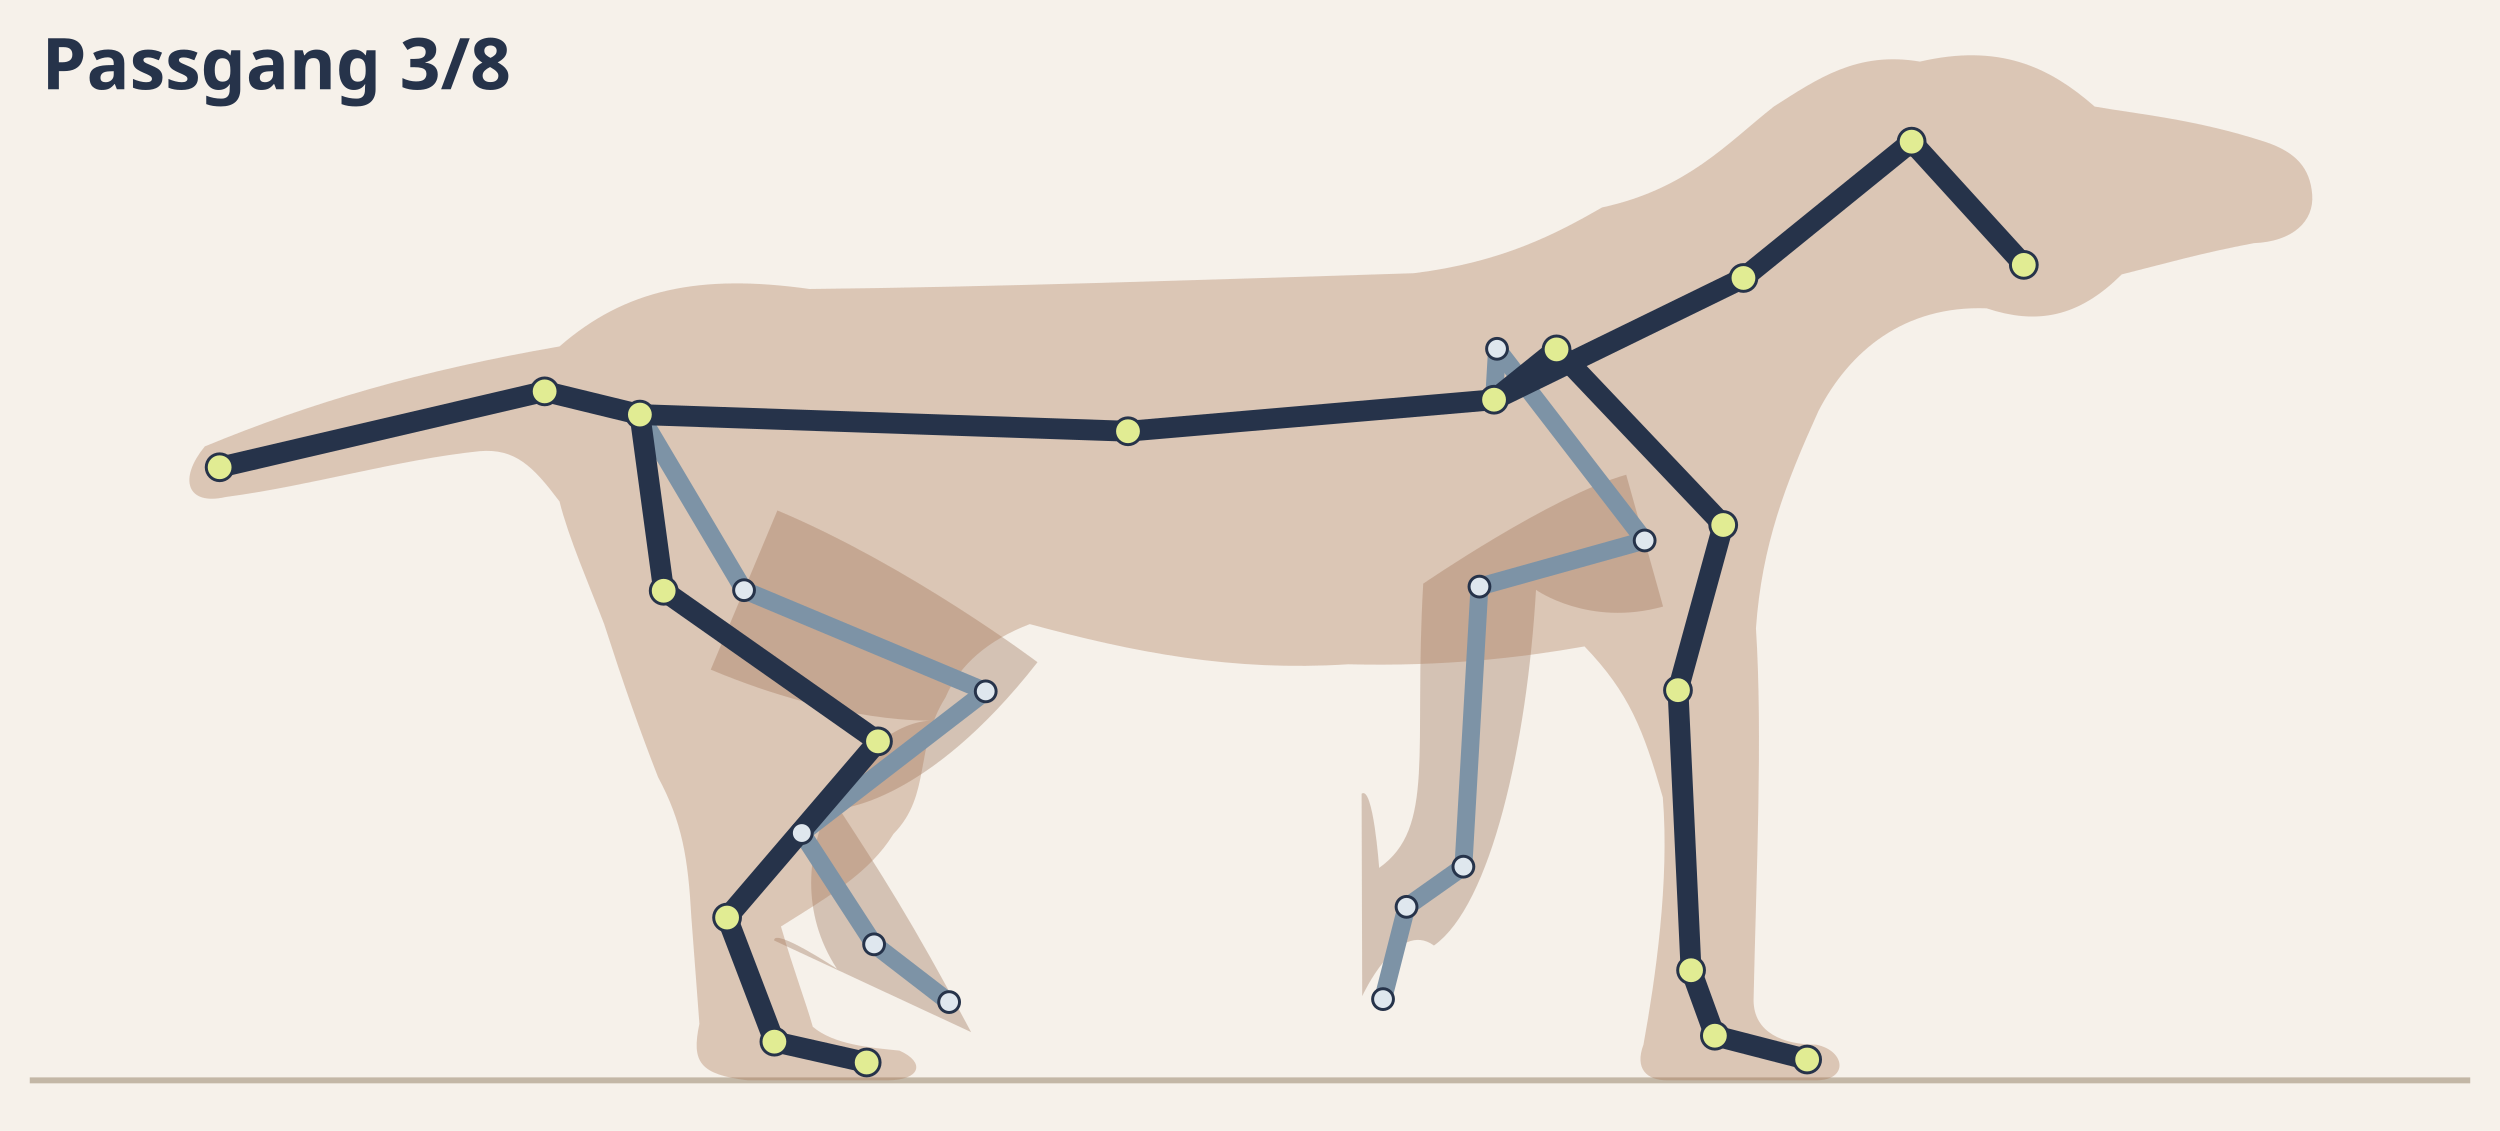
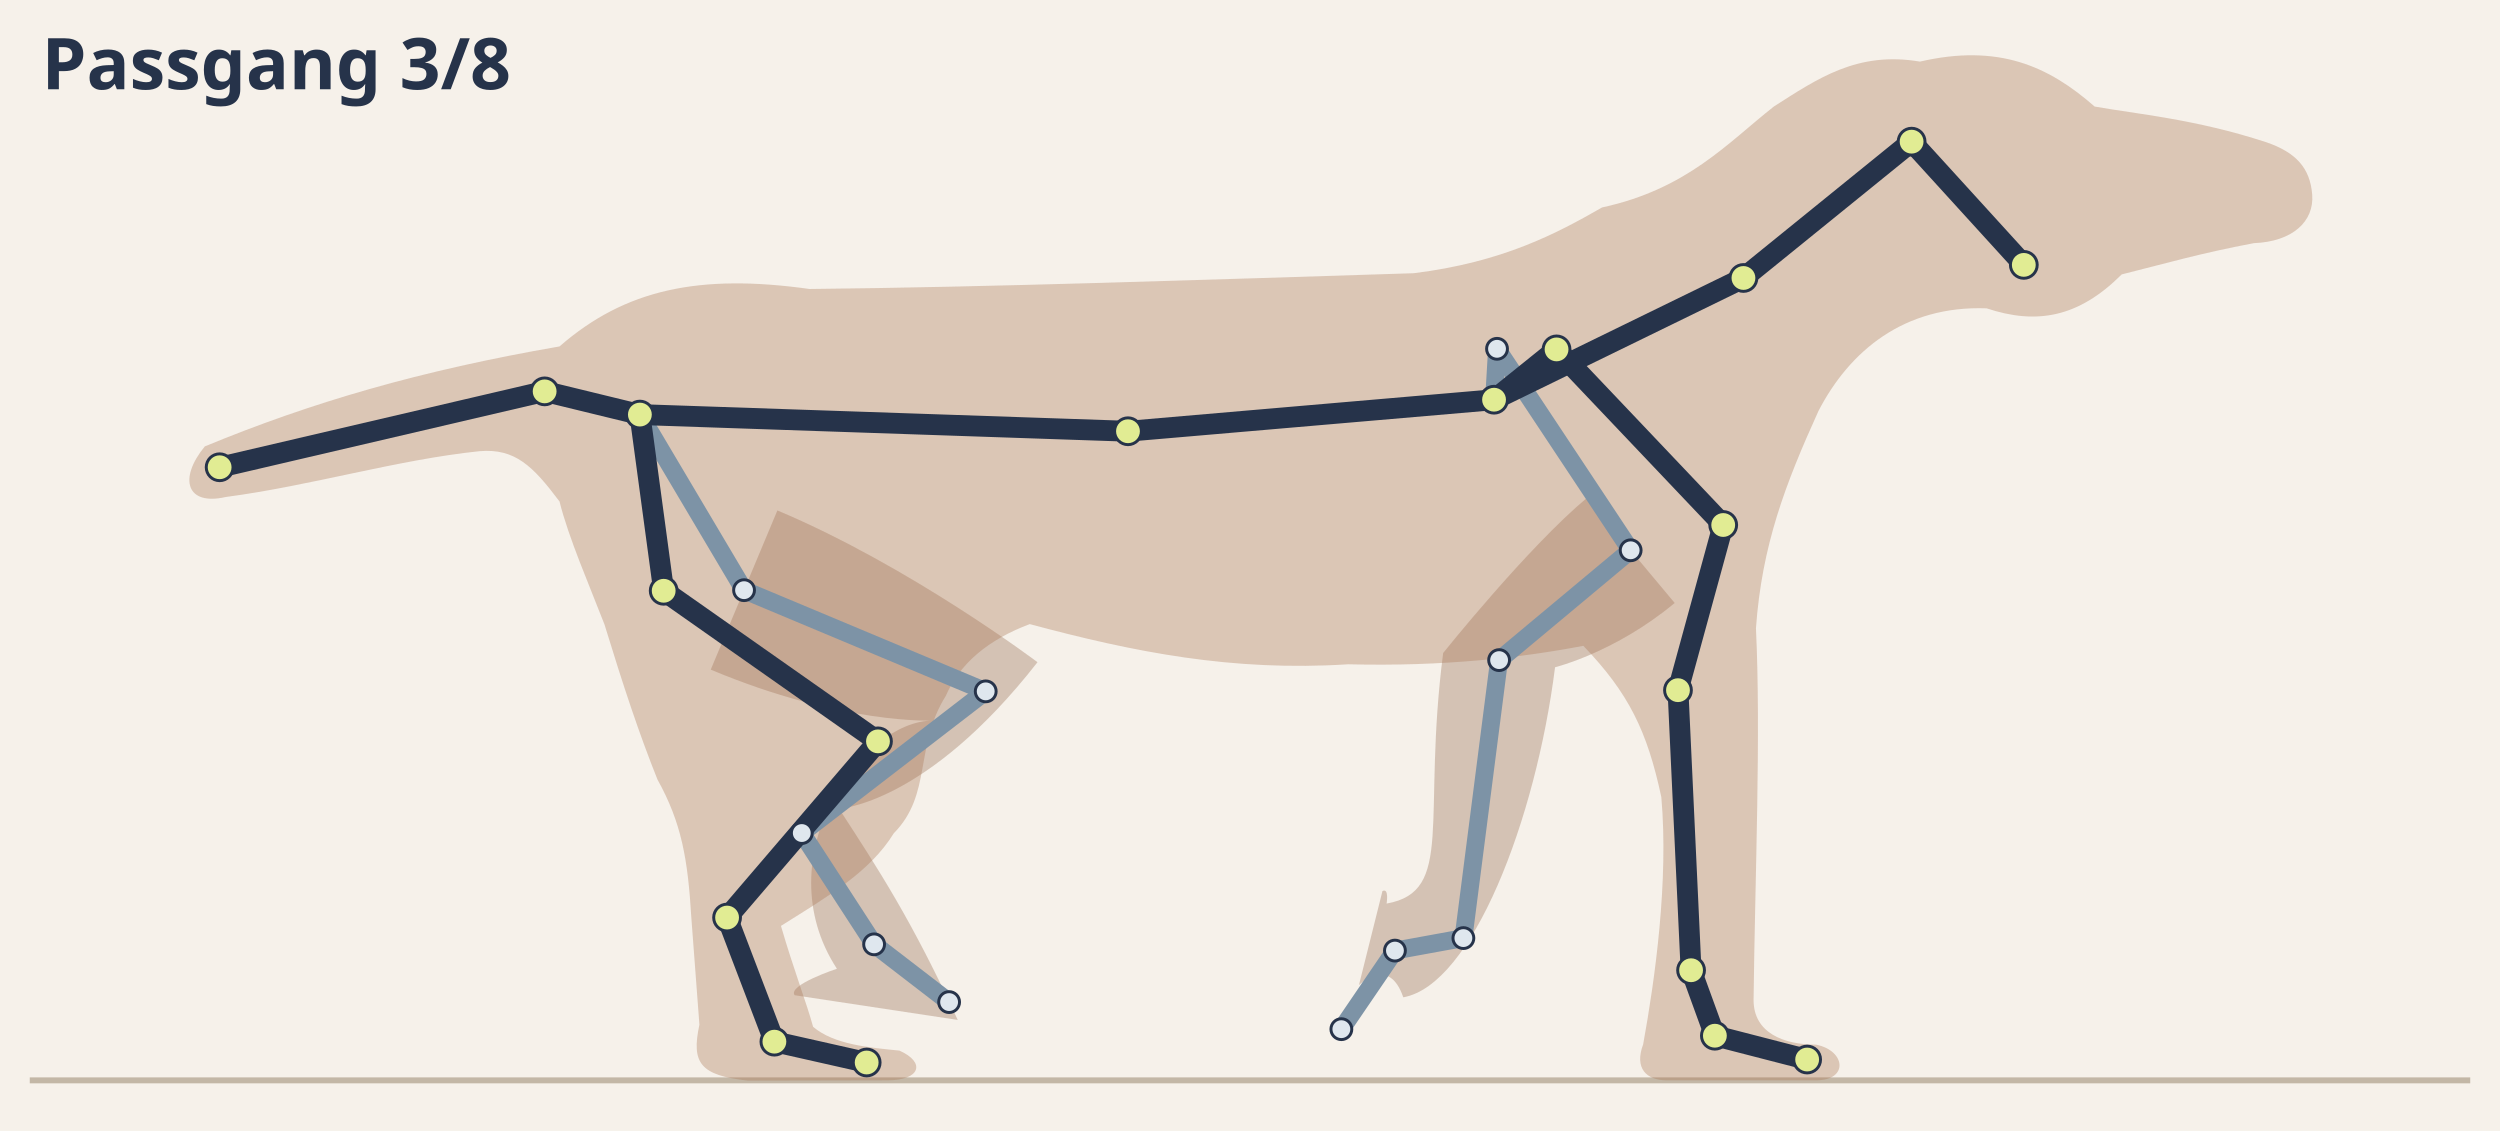
<svg xmlns="http://www.w3.org/2000/svg" viewBox="60 120 840 380">
  <rect x="60" y="120" width="840" height="380" fill="#f6f1ea" />
  <line x1="70" x2="890" y1="483" y2="483" stroke="#c3b7a6" stroke-width="2" />
-   <path d="M321.2 291.5C365.9 310.3 408.6 342.5 408.6 342.5C371.2 390.4 341.9 391.7 341.9 391.7C355.3 412.3 366.3 429.1 386.3 466.8L320.1 436C320 431.5 341.2 445.5 341.2 445.5C316.8 408.1 349.3 361.9 373.7 362.1C373.7 362.1 343.4 363.7 298.8 345Z" fill="#956b50" opacity="0.35" />
-   <path d="M618.8 323.8C593.8 330.8 576.1 318.2 576.1 318.2C573.1 370 560.9 424.3 541.8 437.7C529.6 428.7 517.7 454.7 517.7 454.7L517.5 386.7C521.4 383.7 523.4 411.6 523.4 411.6C542.5 398.1 534.9 372.5 538.2 316.1C538.2 316.1 581.4 286.5 606.4 279.5Z" fill="#956b50" opacity="0.35" />
-   <path d="M128.8 270C164.6 255.2 201.2 244.5 248 236.4C270 217.2 295 211.9 332 217.1C392 216.5 465 214 535 211.8C565 208.1 583.1 198.4 598.3 189.7C626.9 183.5 640.4 168.1 656 155.8C670.6 146.5 684 137.1 705.1 140.7C731.5 134.6 748.3 142.2 763.8 155.8C777.8 158.3 797.7 160 821.5 167.8C831.4 171.2 836.2 176.4 836.9 185.4C837.6 194.4 830.3 201.2 817.3 201.7C799.2 205.1 787 208.7 772.9 212.2C758.4 226.7 744.3 229.2 727.5 223.6C699.7 222.6 681.4 238 671 258.1C659.9 282.6 652 303.1 650 331.1C652.3 367.2 650.1 413.9 649.2 456C649.2 467 659.2 471 670.2 471C680.2 473 681.2 483 670.2 483L620.2 483C613.2 483 609.2 479 612.2 471C616.2 449 621 416 618.7 387.9C612.2 365.2 607.4 352.8 592.4 337.2C571 341 545 344 513 343.2C474 345.7 441 339.2 406 329.7C392.2 335 382.4 343.2 377.7 354.3C367.1 371.1 373.1 387.1 360.2 400.2C352.2 413.3 338.3 421.3 322.4 431.3C326.7 446.2 330.9 457.1 333.1 465C340.2 471 352.2 472 362.2 473C371.2 477 369.2 483 358.2 483L311.2 483C295.2 481 292.2 477 295 464L292.3 428.3C291.2 408.2 289.2 396.2 281.1 381.1C274.9 365.2 269.5 349.9 263 329.7C258 316.6 251 300.6 248 288.5C239 276.5 233 270.6 221.1 271.6C193.3 274.5 164.6 283.2 135.8 287C122.8 290 119.8 281 128.8 270Z" fill="#a87554" opacity="0.35" />
+   <path d="M321.2 291.5C365.9 310.3 408.6 342.5 408.6 342.5C371.2 390.4 341.9 391.7 341.9 391.7C355.3 412.3 366.3 429.1 381.8 462.7L327 454.4C324.5 451 341.2 445.5 341.2 445.5C316.8 408.1 349.3 361.9 373.7 362.1C373.7 362.1 343.4 363.7 298.8 345Z" fill="#956b50" opacity="0.35" />
+   <path d="M622.7 322.6C602.8 339.2 582.5 344.2 582.5 344.2C576 395.6 554.6 451 531.5 455.1C526.6 440.8 516.6 451 516.6 451L524.5 419.4C526.8 418.2 525.9 423.6 525.9 423.6C548.9 419.5 537.7 395.4 544.9 339.4C544.9 339.4 573.3 303.9 593.2 287.3Z" fill="#956b50" opacity="0.35" />
+   <path d="M128.8 270C164.6 255.2 201.2 244.5 248 236.4C270 217.2 295 211.9 332 217.1C392 216.5 465 214 535 211.8C565 208.1 583.1 198.4 598.3 189.7C626.9 183.5 640.4 168.1 656 155.8C670.6 146.5 684 137.1 705.1 140.7C731.5 134.6 748.3 142.2 763.8 155.8C777.8 158.3 797.7 160 821.5 167.8C831.4 171.2 836.2 176.4 836.9 185.4C837.6 194.4 830.3 201.2 817.3 201.7C799.2 205.1 787 208.7 772.9 212.2C758.4 226.7 744.3 229.2 727.5 223.6C699.7 222.6 681.4 238 671 258.1C659.9 282.6 652 303.1 650 331.1C651.7 366.6 649.7 414.2 649.2 456C649.2 467 659.2 471 670.2 471C680.2 473 681.2 483 670.2 483L620.1 483C613.1 483 609.1 478.9 612.1 470.9C616.1 448.9 620.7 415.9 618.2 387.8C613.5 365.8 607.3 352.9 592 337C571 341 545 344 513 343.2C474 345.7 441 339.1 406 329.7C392.1 334.9 382.5 342.9 377.8 353.8C367.1 370.9 373.3 386.8 360.3 400C352.3 413 338.3 421.1 322.4 431.1C326.7 445.9 331 456.9 333.2 465C340.2 471 352.2 472 362.2 473C371.2 477 369.2 483 358.2 483L311.3 483.1C295.3 481.3 292.2 477.3 295 464.3L292.3 428.5C291.1 408.5 289 396.5 280.9 381.9C274.7 366.4 269.5 350.7 263.1 329.8C258 316.6 251 300.6 248 288.5C239 276.5 233 270.6 221.1 271.6C193.3 274.5 164.6 283.2 135.8 287C122.8 290 119.8 281 128.8 270Z" fill="#a87554" opacity="0.35" />
  <line x1="275" y1="259.3" x2="310" y2="318.3" stroke="#7d93a6" stroke-width="6" stroke-linecap="round" />
  <line x1="310" y1="318.3" x2="391.2" y2="352.3" stroke="#7d93a6" stroke-width="6" stroke-linecap="round" />
  <line x1="391.2" y1="352.3" x2="329.4" y2="399.9" stroke="#7d93a6" stroke-width="6" stroke-linecap="round" />
  <line x1="329.4" y1="399.9" x2="353.7" y2="437.3" stroke="#7d93a6" stroke-width="6" stroke-linecap="round" />
  <line x1="353.7" y1="437.3" x2="378.9" y2="456.7" stroke="#7d93a6" stroke-width="6" stroke-linecap="round" />
  <line x1="562" y1="254.3" x2="563" y2="237.2" stroke="#7d93a6" stroke-width="6" stroke-linecap="round" />
-   <line x1="563" y1="237.2" x2="612.6" y2="301.6" stroke="#7d93a6" stroke-width="6" stroke-linecap="round" />
-   <line x1="612.6" y1="301.6" x2="557.1" y2="317.1" stroke="#7d93a6" stroke-width="6" stroke-linecap="round" />
-   <line x1="557.1" y1="317.1" x2="551.7" y2="411.2" stroke="#7d93a6" stroke-width="6" stroke-linecap="round" />
-   <line x1="551.7" y1="411.2" x2="532.6" y2="424.7" stroke="#7d93a6" stroke-width="6" stroke-linecap="round" />
-   <line x1="532.6" y1="424.7" x2="524.7" y2="455.7" stroke="#7d93a6" stroke-width="6" stroke-linecap="round" />
+   <line x1="563" y1="237.2" x2="607.9" y2="304.9" stroke="#7d93a6" stroke-width="6" stroke-linecap="round" />
+   <line x1="607.9" y1="304.9" x2="563.7" y2="341.8" stroke="#7d93a6" stroke-width="6" stroke-linecap="round" />
+   <line x1="563.7" y1="341.8" x2="551.7" y2="435.2" stroke="#7d93a6" stroke-width="6" stroke-linecap="round" />
+   <line x1="551.7" y1="435.2" x2="528.7" y2="439.4" stroke="#7d93a6" stroke-width="6" stroke-linecap="round" />
+   <line x1="528.7" y1="439.4" x2="510.7" y2="465.8" stroke="#7d93a6" stroke-width="6" stroke-linecap="round" />
  <line x1="133.8" y1="277" x2="243" y2="251.5" stroke="#26334a" stroke-width="7" stroke-linecap="round" />
  <line x1="243" y1="251.5" x2="275" y2="259.3" stroke="#26334a" stroke-width="7" stroke-linecap="round" />
  <line x1="275" y1="259.3" x2="439" y2="264.9" stroke="#26334a" stroke-width="7" stroke-linecap="round" />
  <line x1="439" y1="264.9" x2="562" y2="254.3" stroke="#26334a" stroke-width="7" stroke-linecap="round" />
  <line x1="562" y1="254.3" x2="645.8" y2="213.4" stroke="#26334a" stroke-width="7" stroke-linecap="round" />
  <line x1="645.8" y1="213.4" x2="702.3" y2="167.6" stroke="#26334a" stroke-width="7" stroke-linecap="round" />
  <line x1="702.3" y1="167.6" x2="740" y2="209" stroke="#26334a" stroke-width="7" stroke-linecap="round" />
  <line x1="275" y1="259.3" x2="283" y2="318.5" stroke="#26334a" stroke-width="7" stroke-linecap="round" />
  <line x1="283" y1="318.5" x2="355" y2="369.1" stroke="#26334a" stroke-width="7" stroke-linecap="round" />
  <line x1="355" y1="369.1" x2="304.3" y2="428.3" stroke="#26334a" stroke-width="7" stroke-linecap="round" />
  <line x1="304.3" y1="428.3" x2="320.2" y2="470" stroke="#26334a" stroke-width="7" stroke-linecap="round" />
  <line x1="320.2" y1="470" x2="351.2" y2="477" stroke="#26334a" stroke-width="7" stroke-linecap="round" />
  <line x1="562" y1="254.3" x2="583" y2="237.4" stroke="#26334a" stroke-width="7" stroke-linecap="round" />
  <line x1="583" y1="237.4" x2="639" y2="296.4" stroke="#26334a" stroke-width="7" stroke-linecap="round" />
  <line x1="639" y1="296.4" x2="623.8" y2="351.9" stroke="#26334a" stroke-width="7" stroke-linecap="round" />
  <line x1="623.8" y1="351.9" x2="628.2" y2="446" stroke="#26334a" stroke-width="7" stroke-linecap="round" />
  <line x1="628.2" y1="446" x2="636.2" y2="468" stroke="#26334a" stroke-width="7" stroke-linecap="round" />
  <line x1="636.2" y1="468" x2="667.2" y2="476" stroke="#26334a" stroke-width="7" stroke-linecap="round" />
  <circle cx="133.8" cy="277" r="4.5" fill="#e1ec93" stroke="#26334a" stroke-width="1" />
  <circle cx="243" cy="251.5" r="4.5" fill="#e1ec93" stroke="#26334a" stroke-width="1" />
  <circle cx="275" cy="259.3" r="4.5" fill="#e1ec93" stroke="#26334a" stroke-width="1" />
  <circle cx="439" cy="264.9" r="4.5" fill="#e1ec93" stroke="#26334a" stroke-width="1" />
  <circle cx="562" cy="254.3" r="4.5" fill="#e1ec93" stroke="#26334a" stroke-width="1" />
  <circle cx="645.8" cy="213.4" r="4.5" fill="#e1ec93" stroke="#26334a" stroke-width="1" />
  <circle cx="702.3" cy="167.6" r="4.5" fill="#e1ec93" stroke="#26334a" stroke-width="1" />
  <circle cx="740" cy="209" r="4.5" fill="#e1ec93" stroke="#26334a" stroke-width="1" />
  <circle cx="583" cy="237.4" r="4.5" fill="#e1ec93" stroke="#26334a" stroke-width="1" />
  <circle cx="639" cy="296.4" r="4.5" fill="#e1ec93" stroke="#26334a" stroke-width="1" />
  <circle cx="623.8" cy="351.9" r="4.5" fill="#e1ec93" stroke="#26334a" stroke-width="1" />
  <circle cx="628.2" cy="446" r="4.5" fill="#e1ec93" stroke="#26334a" stroke-width="1" />
  <circle cx="636.2" cy="468" r="4.5" fill="#e1ec93" stroke="#26334a" stroke-width="1" />
  <circle cx="667.2" cy="476" r="4.5" fill="#e1ec93" stroke="#26334a" stroke-width="1" />
  <circle cx="283" cy="318.5" r="4.5" fill="#e1ec93" stroke="#26334a" stroke-width="1" />
  <circle cx="355" cy="369.1" r="4.5" fill="#e1ec93" stroke="#26334a" stroke-width="1" />
  <circle cx="304.3" cy="428.3" r="4.5" fill="#e1ec93" stroke="#26334a" stroke-width="1" />
  <circle cx="320.2" cy="470" r="4.5" fill="#e1ec93" stroke="#26334a" stroke-width="1" />
  <circle cx="351.2" cy="477" r="4.5" fill="#e1ec93" stroke="#26334a" stroke-width="1" />
  <circle cx="563" cy="237.2" r="3.5" fill="#dfe7ee" stroke="#26334a" stroke-width="1" />
-   <circle cx="612.6" cy="301.6" r="3.5" fill="#dfe7ee" stroke="#26334a" stroke-width="1" />
-   <circle cx="557.1" cy="317.1" r="3.5" fill="#dfe7ee" stroke="#26334a" stroke-width="1" />
-   <circle cx="551.7" cy="411.2" r="3.5" fill="#dfe7ee" stroke="#26334a" stroke-width="1" />
-   <circle cx="532.6" cy="424.7" r="3.5" fill="#dfe7ee" stroke="#26334a" stroke-width="1" />
-   <circle cx="524.7" cy="455.7" r="3.5" fill="#dfe7ee" stroke="#26334a" stroke-width="1" />
+   <circle cx="607.9" cy="304.9" r="3.5" fill="#dfe7ee" stroke="#26334a" stroke-width="1" />
+   <circle cx="563.7" cy="341.8" r="3.5" fill="#dfe7ee" stroke="#26334a" stroke-width="1" />
+   <circle cx="551.7" cy="435.2" r="3.5" fill="#dfe7ee" stroke="#26334a" stroke-width="1" />
+   <circle cx="528.7" cy="439.4" r="3.5" fill="#dfe7ee" stroke="#26334a" stroke-width="1" />
+   <circle cx="510.7" cy="465.8" r="3.5" fill="#dfe7ee" stroke="#26334a" stroke-width="1" />
  <circle cx="310" cy="318.3" r="3.5" fill="#dfe7ee" stroke="#26334a" stroke-width="1" />
  <circle cx="391.2" cy="352.3" r="3.5" fill="#dfe7ee" stroke="#26334a" stroke-width="1" />
  <circle cx="329.4" cy="399.9" r="3.5" fill="#dfe7ee" stroke="#26334a" stroke-width="1" />
  <circle cx="353.7" cy="437.3" r="3.5" fill="#dfe7ee" stroke="#26334a" stroke-width="1" />
  <circle cx="378.9" cy="456.7" r="3.5" fill="#dfe7ee" stroke="#26334a" stroke-width="1" />
  <text x="74" y="150" font-family="sans-serif" font-size="24" font-weight="700" fill="#26334a">Passgang 3/8</text>
</svg>
